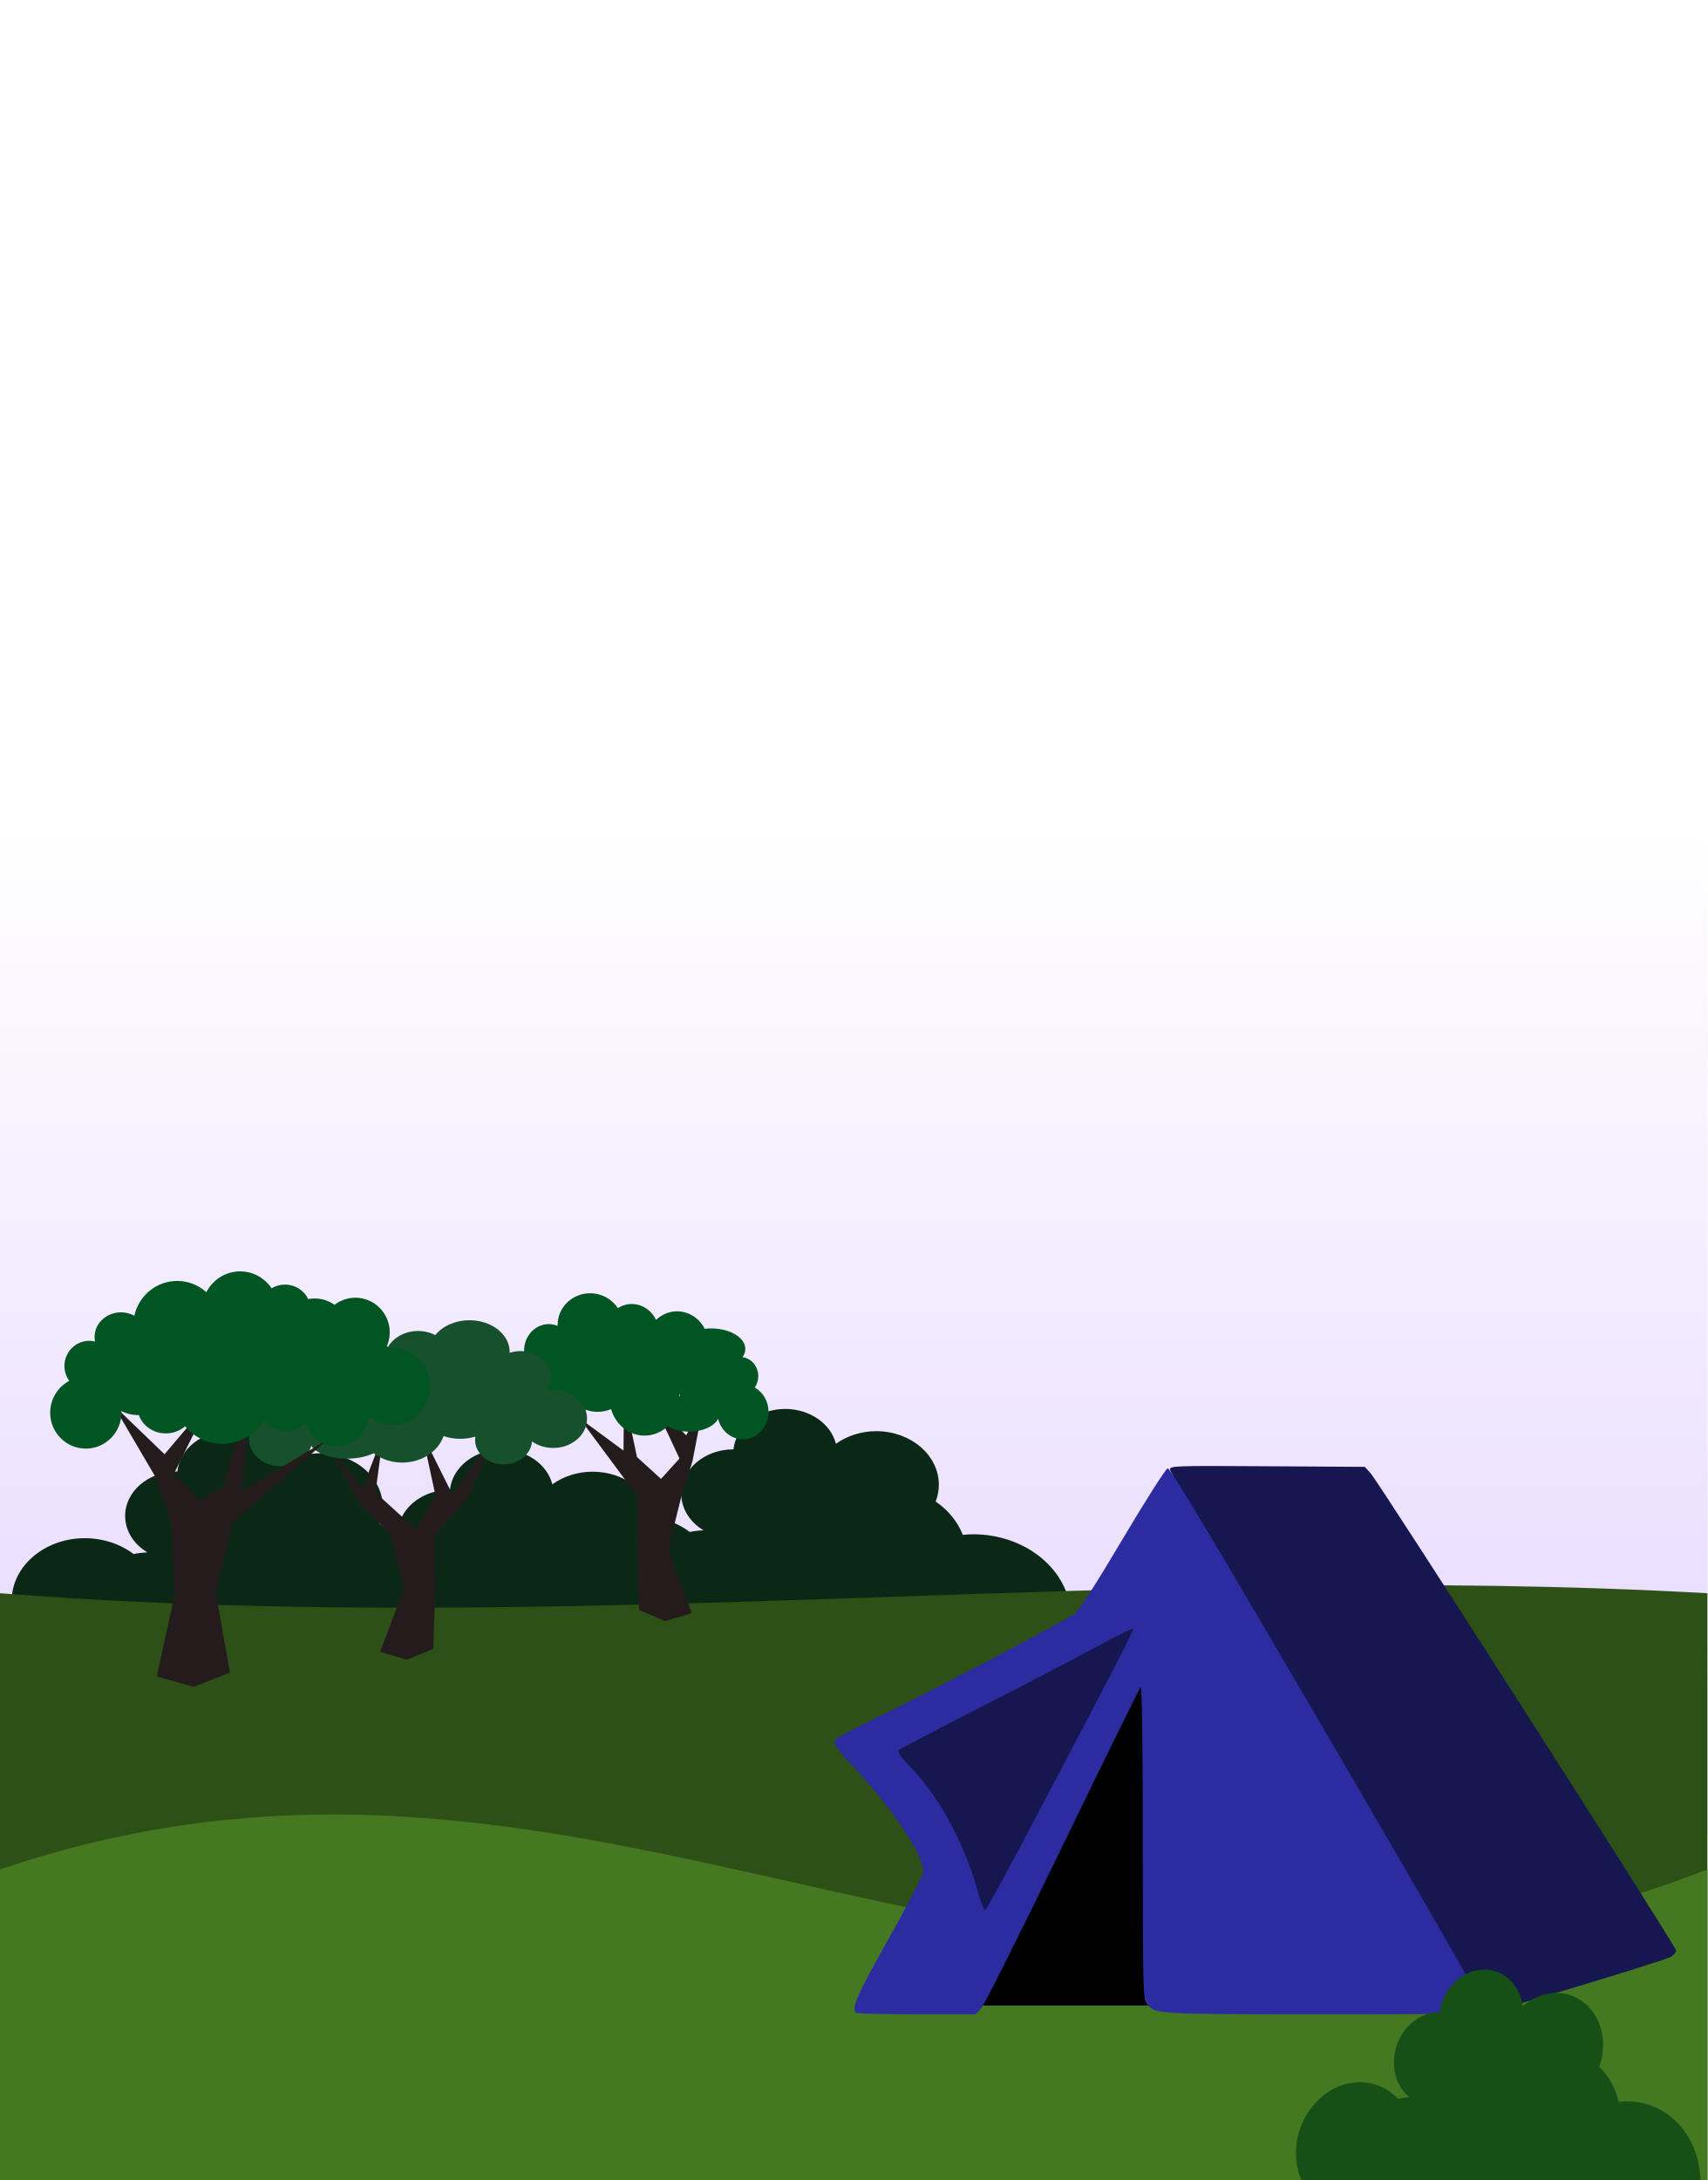
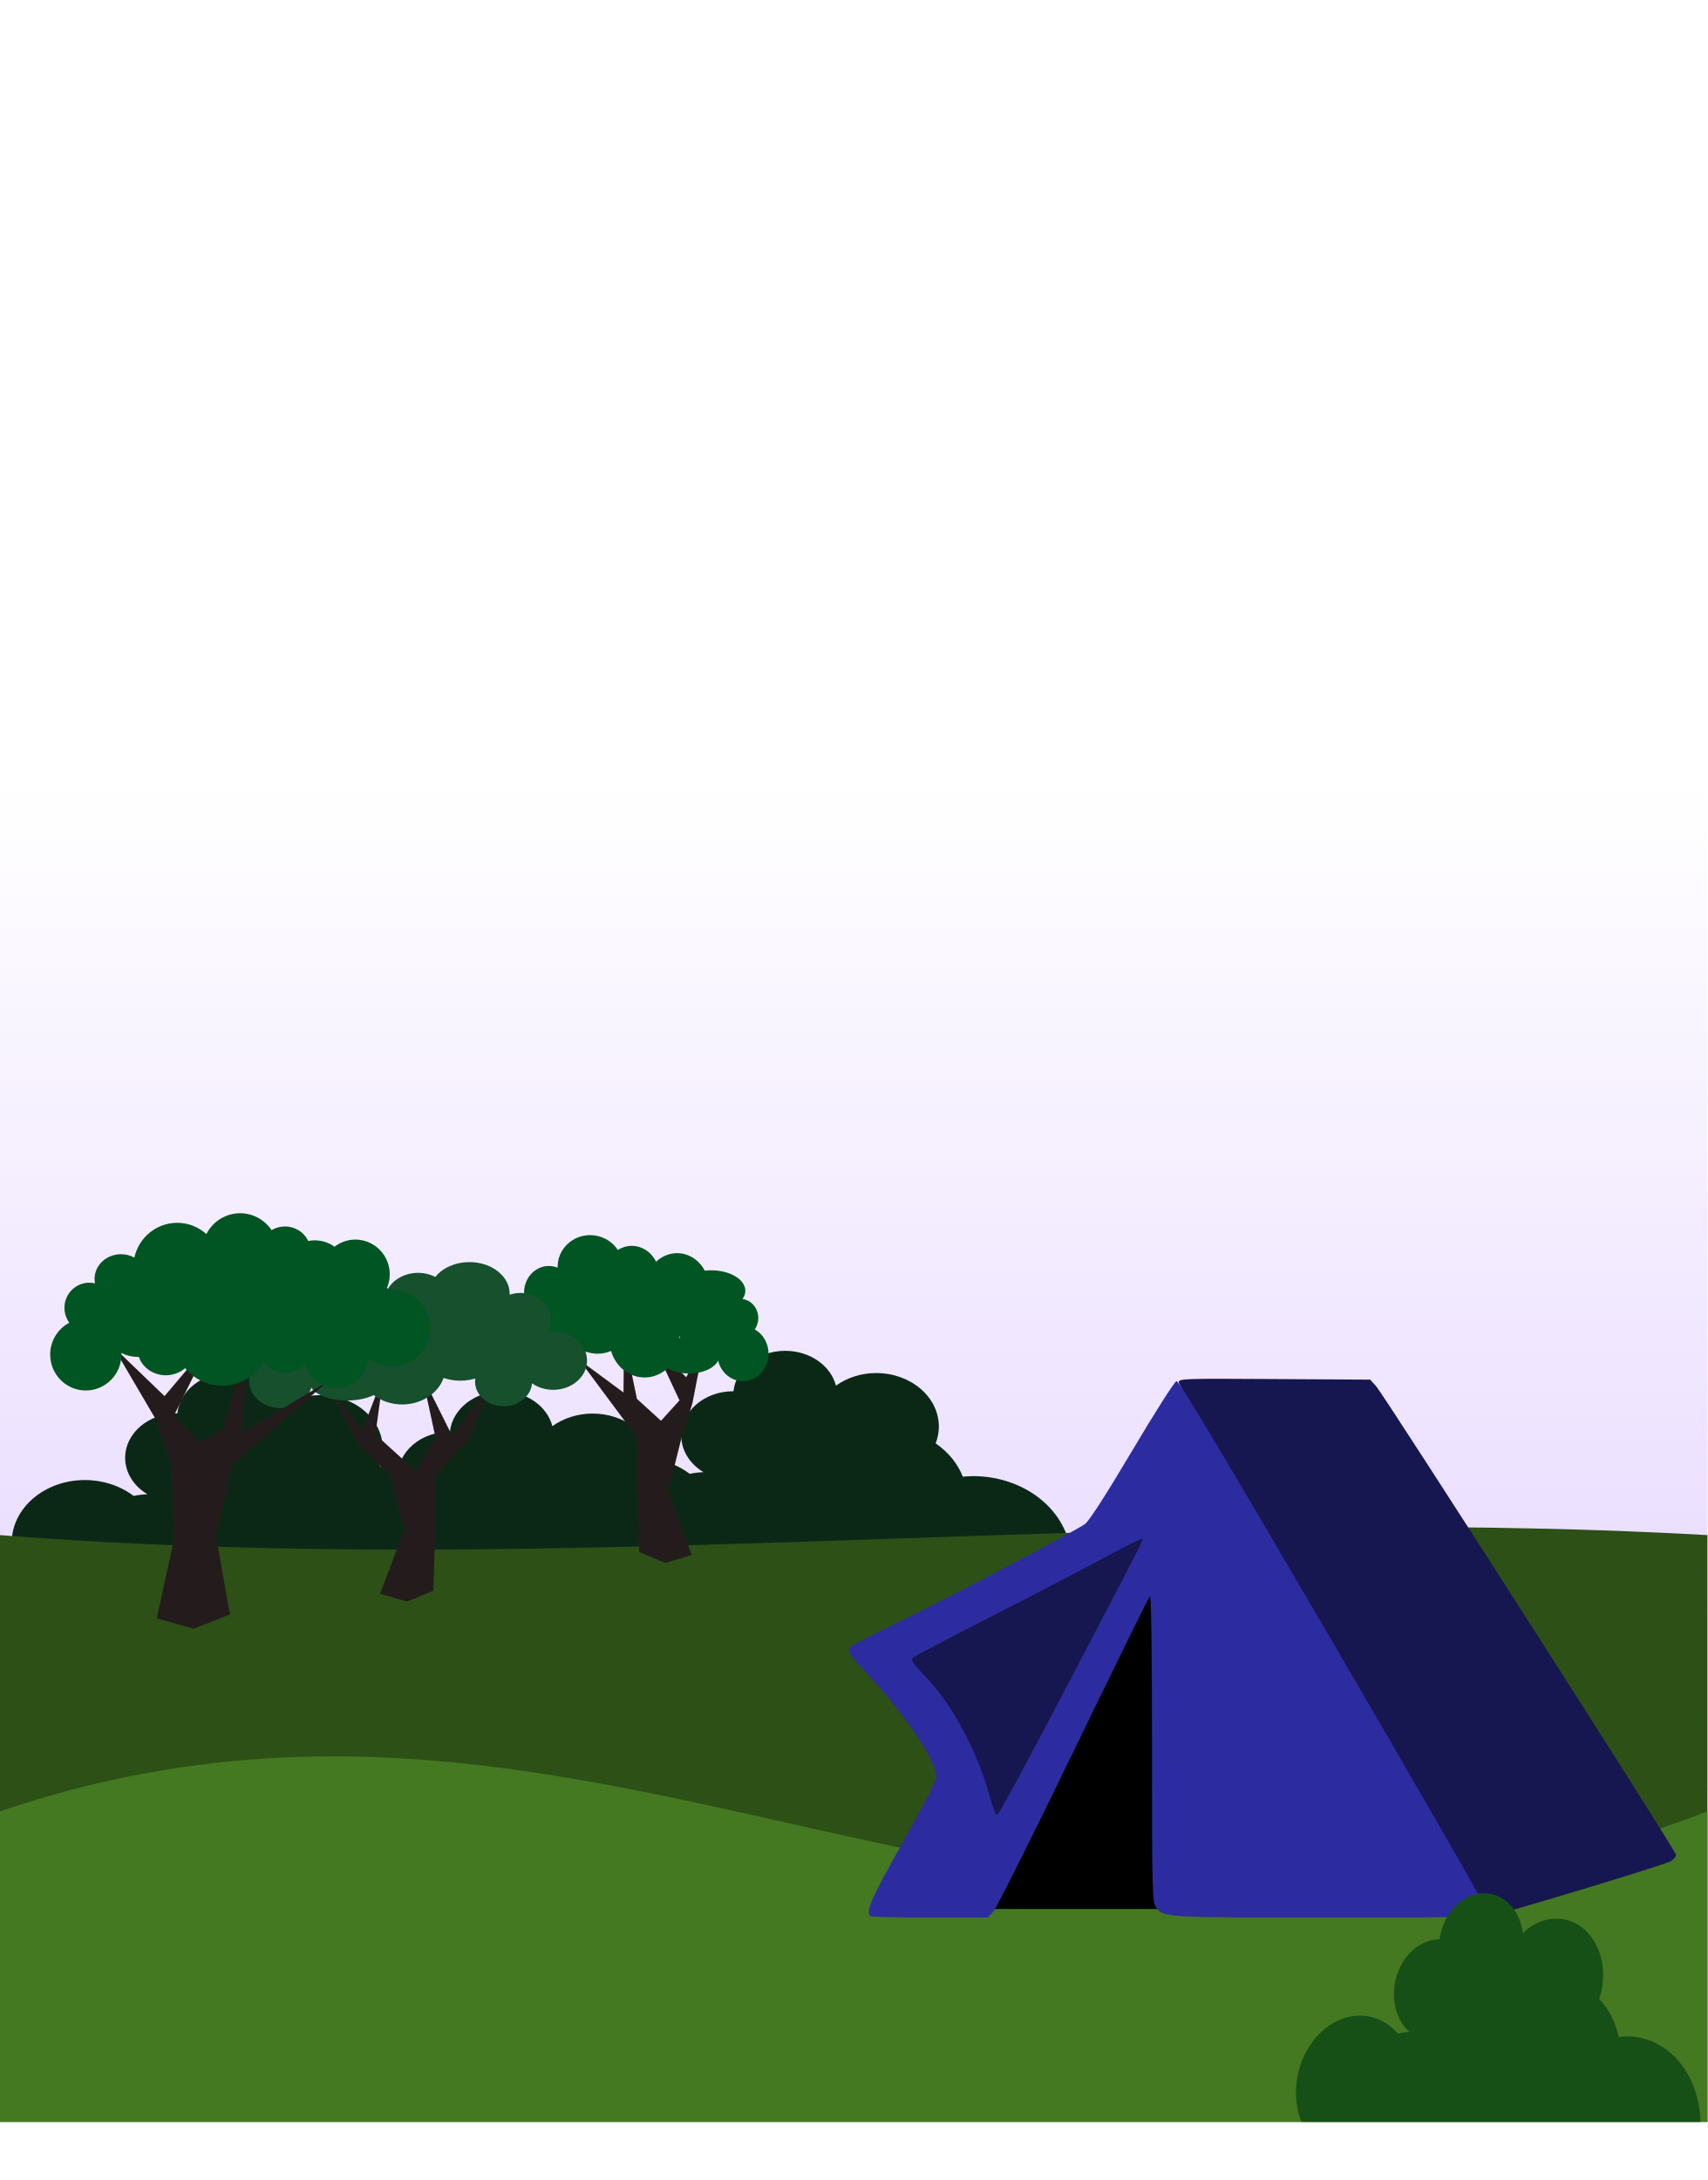
<svg xmlns="http://www.w3.org/2000/svg" xmlns:xlink="http://www.w3.org/1999/xlink" width="470" height="600" viewBox="0 0 470 600" id="svg2" version="1.1">
  <defs id="defs4">
    <linearGradient id="linearGradient4195">
      <stop style="stop-color:#e5d5ff;stop-opacity:1;" offset="0" id="stop4197" />
      <stop style="stop-color:#e5d5ff;stop-opacity:0;" offset="1" id="stop4199" />
    </linearGradient>
-     <linearGradient xlink:href="#linearGradient4195" id="linearGradient4201" x1="225.434" y1="-877.928" x2="225.434" y2="-754.252" gradientUnits="userSpaceOnUse" gradientTransform="matrix(1,0,0,2.231702,0,1003.361)" />
+     <linearGradient xlink:href="#linearGradient4195" id="linearGradient4201" x1="225.434" y1="-877.928" x2="225.434" y2="-754.252" gradientUnits="userSpaceOnUse" gradientTransform="matrix(1,0,0,2.231702,0,1015.361)" />
  </defs>
  <g id="layer1" transform="translate(0,-452.3622)">
-     <rect y="-957.174" x="0" height="286.723" width="470" id="rect4177" style="fill:url(#linearGradient4201);fill-opacity:1" transform="scale(1,-1)" />
-     <path style="fill:#0b2817;fill-opacity:1;stroke-width:0;stroke-miterlimit:4;stroke-dasharray:none" d="M 216.154 387.781 A 14.312 12.24 0 0 0 201.906 398.912 A 14.312 12.24 0 0 0 201.842 398.91 A 14.312 12.24 0 0 0 187.529 411.148 A 14.312 12.24 0 0 0 193.66 421.186 A 19.191 16.413 0 0 0 189.857 421.641 A 20.167 17.247 0 0 0 180.16 417.586 A 17.24 14.744 0 0 0 163.137 405.053 A 17.24 14.744 0 0 0 152.047 408.527 A 14.312 12.24 0 0 0 138.092 398.934 A 14.312 12.24 0 0 0 123.846 410.064 A 14.312 12.24 0 0 0 123.779 410.061 A 14.312 12.24 0 0 0 109.469 422.301 A 14.312 12.24 0 0 0 109.703 424.441 A 23.095 19.751 0 0 0 104.477 419.346 A 17.24 14.744 0 0 0 105.357 414.729 A 17.24 14.744 0 0 0 88.117 399.984 A 17.24 14.744 0 0 0 77.027 403.459 A 14.312 12.24 0 0 0 63.072 393.865 A 14.312 12.24 0 0 0 48.824 404.994 A 14.312 12.24 0 0 0 48.76 404.992 A 14.312 12.24 0 0 0 34.447 417.232 A 14.312 12.24 0 0 0 40.578 427.268 A 19.191 16.413 0 0 0 36.775 427.723 A 20.167 17.247 0 0 0 23.389 423.352 A 20.167 17.247 0 0 0 3.221 440.598 A 20.167 17.247 0 0 0 5.754 448.945 L 78.621 448.945 A 20.167 17.247 0 0 0 80.775 454.014 L 216.639 454.014 A 26.998 23.089 0 0 0 211.539 442.861 L 294.701 442.861 A 26.998 23.089 0 0 0 267.871 422.275 A 26.998 23.089 0 0 0 265.031 422.43 A 23.095 19.751 0 0 0 257.559 413.262 A 17.24 14.744 0 0 0 258.439 408.645 A 17.24 14.744 0 0 0 241.199 393.902 A 17.24 14.744 0 0 0 230.109 397.377 A 14.312 12.24 0 0 0 216.154 387.781 z " transform="translate(0,452.3622)" id="path4277" />
-     <path style="fill:#2d5016;fill-opacity:1" d="m 0,890.869 c 158.435,12.377 313.333,-8.841 470,0 l 0,161.493 -470,0 z" id="rect4160" />
-     <path style="fill:#447821;fill-opacity:1" d="m 0,966.898 c 169.043,-57.464 281.507,72.493 470,0 l 0,85.464 -470,0 z" id="rect4205" />
-     <g id="g4164" transform="translate(-2.652166,46.81142)">
+     <rect y="-945.174" x="0" height="286.723" width="470" id="rect4177" style="fill:url(#linearGradient4201);fill-opacity:1" transform="scale(1,-1)" />
+     <path style="fill:#0b2817;fill-opacity:1;stroke-width:0;stroke-miterlimit:4;stroke-dasharray:none" d="m 216.154,824.143 a 14.312,12.24 0 0 0 -14.248,11.131 14.312,12.24 0 0 0 -0.064,-0.002 14.312,12.24 0 0 0 -14.312,12.238 14.312,12.24 0 0 0 6.131,10.037 19.191,16.413 0 0 0 -3.803,0.455 20.167,17.247 0 0 0 -9.697,-4.055 17.24,14.744 0 0 0 -17.023,-12.533 17.24,14.744 0 0 0 -11.09,3.475 14.312,12.24 0 0 0 -13.955,-9.594 14.312,12.24 0 0 0 -14.246,11.131 14.312,12.24 0 0 0 -0.066,-0.004 14.312,12.24 0 0 0 -14.311,12.24 14.312,12.24 0 0 0 0.234,2.141 23.095,19.751 0 0 0 -5.227,-5.096 17.24,14.744 0 0 0 0.881,-4.617 17.24,14.744 0 0 0 -17.24,-14.744 17.24,14.744 0 0 0 -11.09,3.475 14.312,12.24 0 0 0 -13.955,-9.594 14.312,12.24 0 0 0 -14.248,11.129 14.312,12.24 0 0 0 -0.064,-0.002 14.312,12.24 0 0 0 -14.312,12.24 14.312,12.24 0 0 0 6.131,10.035 19.191,16.413 0 0 0 -3.803,0.455 20.167,17.247 0 0 0 -13.387,-4.371 20.167,17.247 0 0 0 -20.168,17.246 20.167,17.247 0 0 0 2.533,8.348 l 72.867,0 a 20.167,17.247 0 0 0 2.154,5.068 l 135.863,0 a 26.998,23.089 0 0 0 -5.1,-11.152 l 83.162,0 a 26.998,23.089 0 0 0 -26.83,-20.586 26.998,23.089 0 0 0 -2.84,0.154 23.095,19.751 0 0 0 -7.473,-9.168 17.24,14.744 0 0 0 0.881,-4.617 17.24,14.744 0 0 0 -17.24,-14.742 17.24,14.744 0 0 0 -11.09,3.475 14.312,12.24 0 0 0 -13.955,-9.596 z" id="path4277" />
+     <path style="fill:#2d5016;fill-opacity:1" d="m 0,874.869 c 158.435,12.377 313.333,-8.841 470,0 l 0,161.493 -470,0 z" id="rect4160" />
+     <path style="fill:#447821;fill-opacity:1" d="m 0,950.898 c 169.043,-57.464 281.507,72.493 470,0 l 0,85.464 -470,0 z" id="rect4205" />
+     <g id="g4164" transform="matrix(0.9826695,0,0,0.9826695,5.389539,36.8324)">
      <path id="path4162" d="m 263.489,957.031 53.76,-100.332 24.692,100.332 z" style="fill:#000000;fill-rule:evenodd;stroke:#000000;stroke-width:1px;stroke-linecap:butt;stroke-linejoin:miter;stroke-opacity:1" />
      <g transform="matrix(0.4921741,0,0,0.4754978,255.5322,499.2619)" id="g4155">
        <path style="fill:#161650" d="M 312.605,962.909 C 303.472,948.487 140.502,655.538 140.533,653.597 c 0.036,-2.239 2.094,-2.314 54.51,-1.976 l 54.473,0.351 3.276,3.75 c 4.869,5.573 170.85,273.905 170.814,276.146 -0.017,1.057 -1.309,2.719 -2.871,3.694 -3.66,2.284 -98.764,32.035 -102.407,32.035 -1.809,0 -3.774,-1.609 -5.724,-4.688 z" id="path4147" />
        <path style="fill:#2c2ca0" d="m -35.087,967.984 c -2.666,-2.666 0.599,-10.342 18.024,-42.365 10.372,-19.061 19.156,-36.494 19.52,-38.74 1.366,-8.419 -16.724,-36.842 -39.315,-61.773 -10.081,-11.124 -11.23,-13.055 -9.356,-15.72 0.505,-0.718 12.168,-6.963 25.918,-13.878 29.185,-14.677 102.043,-54.331 107.5,-58.508 2.422,-1.854 11.962,-17.201 26.937,-43.334 12.753,-22.255 24.063,-40.632 25.135,-40.839 1.414,-0.272 25.821,41.939 89.001,153.92 47.879,84.862 87.053,155.369 87.053,156.682 0,5.457 1.171,5.387 -90.29,5.387 -93.849,0 -93.16,0.045 -97.671,-6.396 -1.839,-2.626 -2.038,-11.773 -2.038,-93.507 0,-57.957 -0.433,-90.164 -1.201,-89.395 -0.661,0.661 -20.293,41.976 -43.628,91.812 -23.335,49.836 -43.823,92.158 -45.53,94.049 l -3.103,3.438 -33.061,0 c -18.183,0 -33.436,-0.375 -33.894,-0.833 z" id="path4153" />
        <path style="fill:#161650" d="M 60.039,865.602 C 110.717,766.029 120.628,746.198 120.018,745.589 c -0.354,-0.354 -9.57,4.365 -20.479,10.488 -10.909,6.122 -39.804,21.705 -64.21,34.629 -24.406,12.923 -45.139,24.194 -46.072,25.046 -1.4,1.278 -0.138,3.231 7.21,11.156 15.332,16.535 29.855,44.73 36.72,71.286 1.511,5.846 3.315,10.447 4.007,10.223 0.693,-0.224 10.972,-19.491 22.844,-42.816 z" id="path4151" />
      </g>
    </g>
-     <path style="fill:#165016;fill-opacity:1;stroke-width:0;stroke-miterlimit:4;stroke-dasharray:none" d="m 408.586,994.442 a 11.442,13.018 18.279 0 0 -12.331,11.704 11.442,13.018 18.279 0 0 -0.052,0 11.442,13.018 18.279 0 0 -12.464,12.871 11.442,13.018 18.279 0 0 4.225,10.554 15.342,17.455 18.279 0 0 -3.107,0.478 16.122,18.343 18.279 0 0 -10.506,-4.596 16.122,18.343 18.279 0 0 -17.563,18.136 16.122,18.343 18.279 0 0 1.441,8.776 l 109.851,0 a 21.583,24.556 18.279 0 0 -20.192,-21.648 21.583,24.556 18.279 0 0 -2.308,0.163 18.463,21.006 18.279 0 0 -5.375,-9.641 13.782,15.68 18.279 0 0 1.049,-4.855 13.782,15.68 18.279 0 0 -12.865,-15.504 13.782,15.68 18.279 0 0 -9.22,3.654 11.442,13.018 18.279 0 0 -10.584,-10.09 z" id="path4209" />
-     <g id="g4307" transform="matrix(1.028447,0,0,1,-3.87635,0)">
+     <path style="fill:#165016;fill-opacity:1;stroke-width:0;stroke-miterlimit:4;stroke-dasharray:none" d="m 408.586,973.425 a 11.5,14.073 11.138 0 0 -12.331,12.718 11.5,14.073 11.138 0 0 -0.052,0 11.5,14.073 11.138 0 0 -12.464,13.986 11.5,14.073 11.138 0 0 4.225,11.468 15.42,18.871 11.138 0 0 -3.107,0.52 16.204,19.831 11.138 0 0 -10.506,-4.994 16.204,19.831 11.138 0 0 -17.563,19.707 16.204,19.831 11.138 0 0 1.441,9.537 l 109.851,0 a 21.693,26.548 11.138 0 0 -20.192,-23.523 21.693,26.548 11.138 0 0 -2.308,0.177 18.557,22.709 11.138 0 0 -5.375,-10.476 13.852,16.952 11.138 0 0 1.049,-5.275 13.852,16.952 11.138 0 0 -12.865,-16.847 13.852,16.952 11.138 0 0 -9.22,3.971 11.5,14.073 11.138 0 0 -10.584,-10.963 z" id="path4209" />
+     <g id="g4307" transform="matrix(1.028447,0,0,1,-3.87635,-16)">
      <path style="fill:#241c1c;fill-rule:evenodd;stroke:#000000;stroke-width:0;stroke-linecap:butt;stroke-linejoin:miter;stroke-miterlimit:4;stroke-dasharray:none;stroke-opacity:1" d="m 192.173,838.315 -3.084,16.305 -2.85,9.235 -3.655,15.014 6.355,17.473 -7.123,2.186 -6.976,-3.01 -0.529,-16.656 0.079,-14.677 -15.542,-21.519 11.806,8.947 0.137,-15.297 3.462,17.055 6.436,6.032 4.949,-5.607 -7.049,-15.501 8.849,9.119 z" id="path4286" />
      <path id="path4288" transform="translate(0,452.3622)" d="m 161.738,355.939 a 8.716,8.716 0 0 0 -8.717,8.717 8.716,8.716 0 0 0 0.01,0.264 6.635,7.295 0 0 0 -2.354,-0.488 6.635,7.295 0 0 0 -6.635,7.295 6.635,7.295 0 0 0 0.764,3.385 7.321,8.049 0 0 0 -1.223,-0.115 7.321,8.049 0 0 0 -7.32,8.051 7.321,8.049 0 0 0 7.32,8.049 7.321,8.049 0 0 0 4.598,-1.793 6.177,6.792 0 0 0 6.156,6.32 6.177,6.792 0 0 0 6.178,-6.791 6.177,6.792 0 0 0 -0.057,-0.861 10.066,11.068 0 0 0 3.258,0.609 10.066,11.068 0 0 0 3.617,-0.752 9.38,10.313 0 0 0 8.967,7.293 9.38,10.313 0 0 0 6.182,-2.574 8.096,5.004 0 0 0 5.754,1.486 8.096,5.004 0 0 0 7.738,-3.537 6.863,7.546 0 0 0 6.637,5.631 6.863,7.546 0 0 0 6.861,-7.547 6.863,7.546 0 0 0 -3.684,-6.684 4.804,5.282 0 0 0 0.939,-3.127 4.804,5.282 0 0 0 -4.229,-5.24 9.141,5.65 0 0 0 0.766,-2.256 9.141,5.65 0 0 0 -9.143,-5.648 9.141,5.65 0 0 0 -1.723,0.105 8.465,9.307 0 0 0 -7.406,-4.82 8.465,9.307 0 0 0 -5.621,2.361 7.321,8.049 0 0 0 -6.504,-4.373 7.321,8.049 0 0 0 -3.744,1.137 8.716,8.716 0 0 0 -7.387,-4.096 z m 23.869,27.646 a 7.321,8.049 0 0 0 0.244,0.668 8.096,5.004 0 0 0 -0.195,0.039 9.38,10.313 0 0 0 -0.049,-0.707 z" style="fill:#005522;fill-opacity:1;stroke-width:0;stroke-miterlimit:4;stroke-dasharray:none" />
    </g>
-     <g id="g4303" transform="matrix(1.326669,0,0,1,-50.02343,0)">
+     <g id="g4303" transform="matrix(1.326669,0,0,1,-50.02343,-16)">
      <path id="path4299" d="m 105.977,850.583 6.287,15.659 6.427,8.266 2.86,15.014 -4.973,17.473 5.573,2.186 5.459,-3.01 0.414,-16.656 -0.062,-14.677 7.151,-10.611 5.011,-16.397 -8.592,15.726 -6.241,-16.589 2.779,17.055 -4.068,9.26 -8.393,-10.127 1.642,-16.147 -4.342,14.93 z" style="fill:#241c1c;fill-rule:evenodd;stroke:#000000;stroke-width:0;stroke-linecap:butt;stroke-linejoin:miter;stroke-miterlimit:4;stroke-dasharray:none;stroke-opacity:1" />
      <path style="fill:#16502d;fill-opacity:1;stroke-width:0;stroke-miterlimit:4;stroke-dasharray:none" d="m 135.105,815.727 a 8.35,8.716 0 0 1 8.35,8.717 8.35,8.716 0 0 1 -0.01,0.264 6.355,7.295 0 0 1 2.254,-0.488 6.355,7.295 0 0 1 6.356,7.295 6.355,7.295 0 0 1 -0.732,3.385 7.013,8.049 0 0 1 1.171,-0.115 7.013,8.049 0 0 1 7.012,8.051 7.013,8.049 0 0 1 -7.012,8.049 7.013,8.049 0 0 1 -4.404,-1.793 5.917,6.792 0 0 1 -5.897,6.32 5.917,6.792 0 0 1 -5.918,-6.791 5.917,6.792 0 0 1 0.054,-0.861 9.643,11.068 0 0 1 -3.121,0.609 9.643,11.068 0 0 1 -3.465,-0.752 8.985,10.313 0 0 1 -8.589,7.293 8.985,10.313 0 0 1 -5.921,-2.574 7.756,5.004 0 0 1 -5.512,1.486 7.756,5.004 0 0 1 -7.413,-3.537 6.575,7.546 0 0 1 -6.357,5.631 6.575,7.546 0 0 1 -6.573,-7.547 6.575,7.546 0 0 1 3.529,-6.684 4.602,5.282 0 0 1 -0.9,-3.127 4.602,5.282 0 0 1 4.051,-5.24 8.756,5.65 0 0 1 -0.733,-2.256 8.756,5.65 0 0 1 8.758,-5.648 8.756,5.65 0 0 1 1.65,0.105 8.109,9.307 0 0 1 7.095,-4.82 8.109,9.307 0 0 1 5.385,2.361 7.013,8.049 0 0 1 6.23,-4.373 7.013,8.049 0 0 1 3.587,1.137 8.35,8.716 0 0 1 7.076,-4.096 z m -22.865,27.646 a 7.013,8.049 0 0 1 -0.234,0.668 7.756,5.004 0 0 1 0.187,0.039 8.985,10.313 0 0 1 0.047,-0.707 z" id="path4301" />
    </g>
-     <g id="g4334">
+     <g id="g4334" transform="translate(0,-16)">
      <path id="path4271" d="m 31.148,839 11.785,20.097 4.071,12.101 1.071,20.097 -4.928,22.474 10.175,2.864 9.966,-3.944 -3.857,-21.826 4.5,-19.233 26.354,-23.122 -23.783,14.262 2.571,-27.66 -7.714,26.58 -6.428,3.674 -7.071,-7.347 10.07,-20.313 -12.642,14.911 z" style="fill:#241c1c;fill-rule:evenodd;stroke:#000000;stroke-width:0;stroke-linecap:butt;stroke-linejoin:miter;stroke-miterlimit:4;stroke-dasharray:none;stroke-opacity:1" />
      <path id="path4240" d="m 66.105,802.278 a 10.459,10.548 0 0 0 -9.293,5.73 12.093,12.196 0 0 0 -8.029,-3.094 12.093,12.196 0 0 0 -11.795,9.568 7.289,6.768 0 0 0 -3.666,-0.926 7.289,6.768 0 0 0 -7.289,6.768 7.289,6.768 0 0 0 0.133,1.264 6.863,6.922 0 0 0 -1.57,-0.193 6.863,6.922 0 0 0 -6.861,6.924 6.863,6.922 0 0 0 1.342,4.096 9.805,9.889 0 0 0 -5.264,8.76 9.805,9.889 0 0 0 9.803,9.889 9.805,9.889 0 0 0 9.807,-9.889 9.805,9.889 0 0 0 -0.016,-0.426 10.459,10.548 0 0 0 4.59,1.084 10.459,10.548 0 0 0 0.223,-0.012 7.81,7.289 0 0 0 7.426,5.057 7.81,7.289 0 0 0 5.303,-1.949 13.4,13.515 0 0 0 10.254,4.816 13.4,13.515 0 0 0 11.527,-6.658 6.768,6.074 0 0 0 5.891,3.098 6.768,6.074 0 0 0 5.426,-2.457 8.824,8.9 0 0 0 8.533,6.676 8.824,8.9 0 0 0 8.793,-8.281 10.459,10.548 0 0 0 6.568,2.35 10.459,10.548 0 0 0 10.459,-10.549 10.459,10.548 0 0 0 -10.459,-10.549 10.459,10.548 0 0 0 -1.744,0.15 9.478,9.559 0 0 0 1.09,-4.436 9.478,9.559 0 0 0 -9.479,-9.559 9.478,9.559 0 0 0 -5.725,1.965 8.504,7.463 0 0 0 -5.48,-1.756 8.504,7.463 0 0 0 -1.785,0.174 6.942,6.595 0 0 0 -6.371,-3.992 6.942,6.595 0 0 0 -3.689,1.012 10.459,10.548 0 0 0 -8.65,-4.654 z" style="fill:#005522;fill-opacity:1;stroke-width:0;stroke-miterlimit:4;stroke-dasharray:none" />
    </g>
  </g>
</svg>
